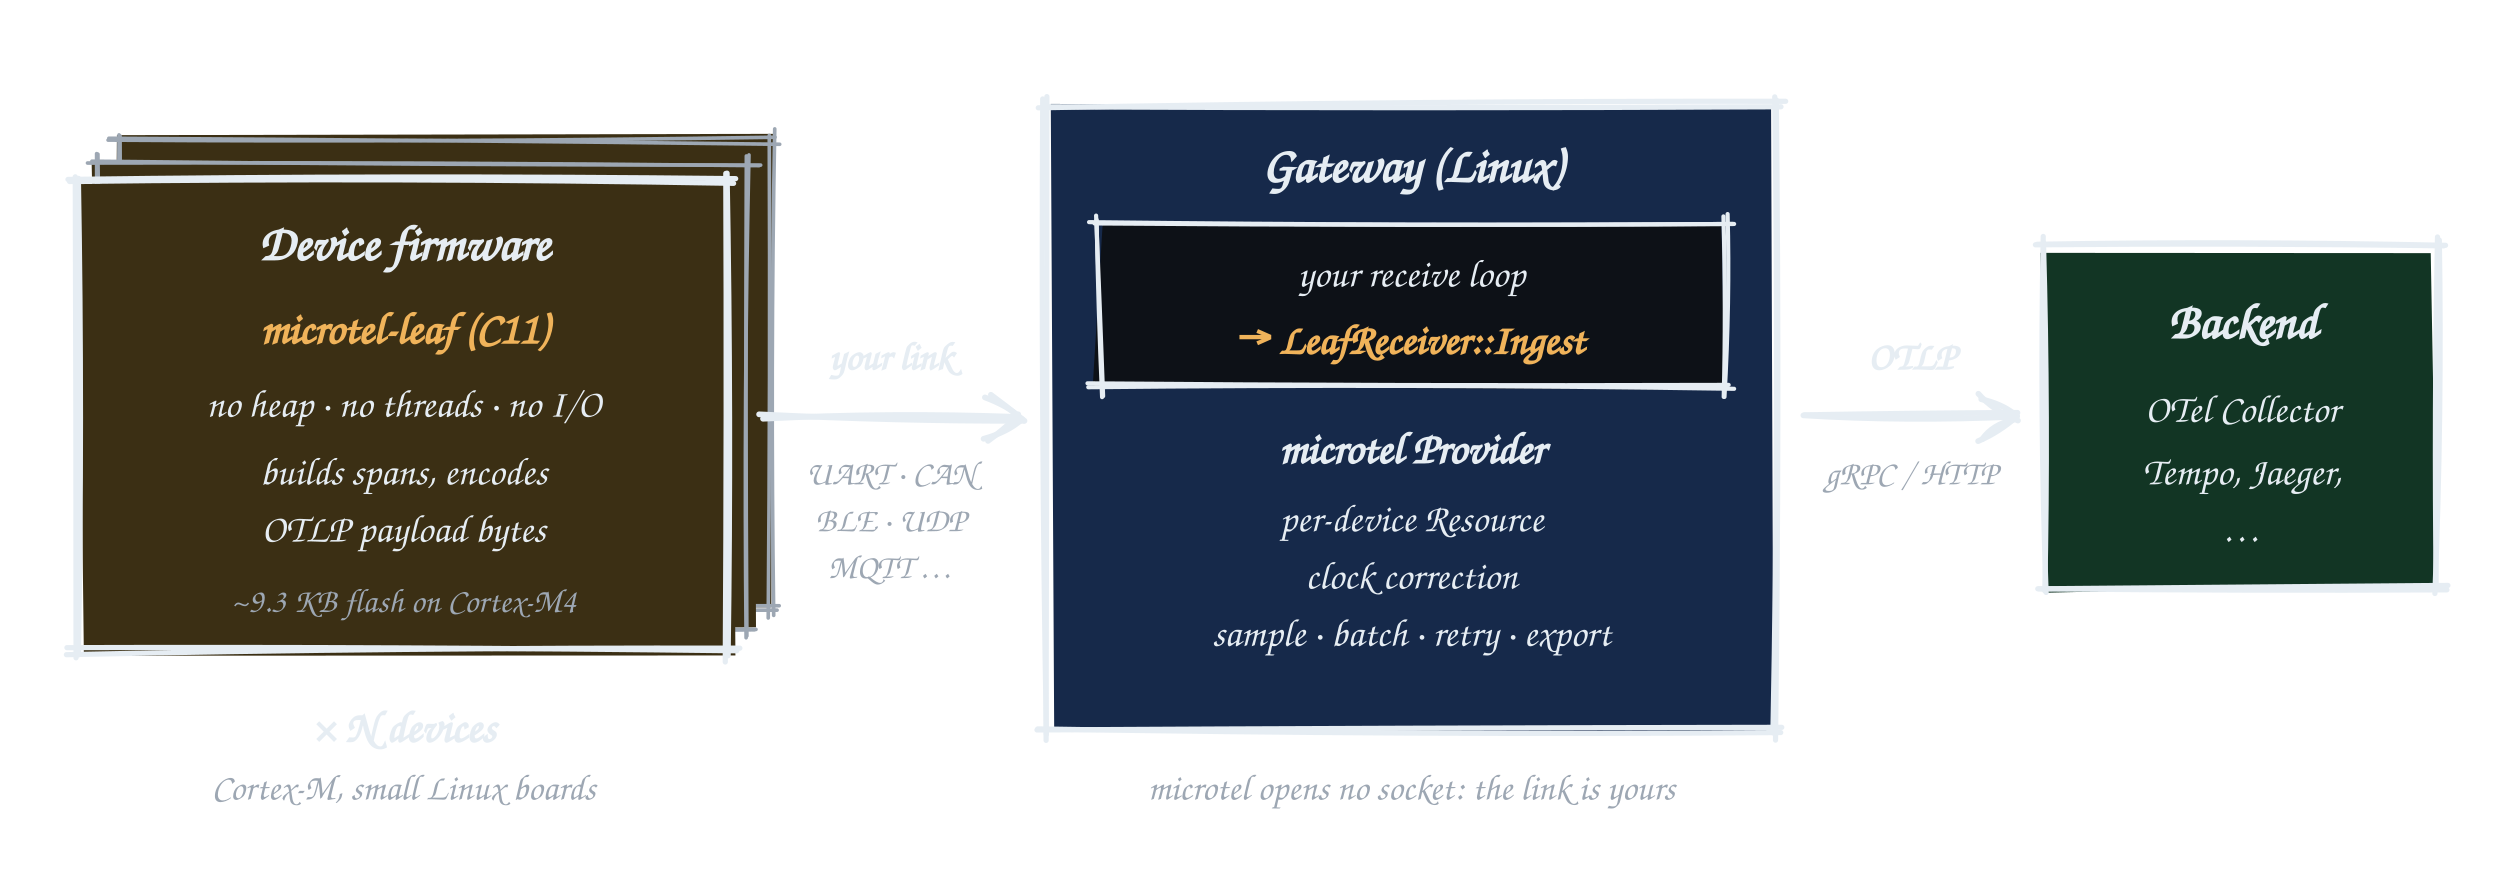
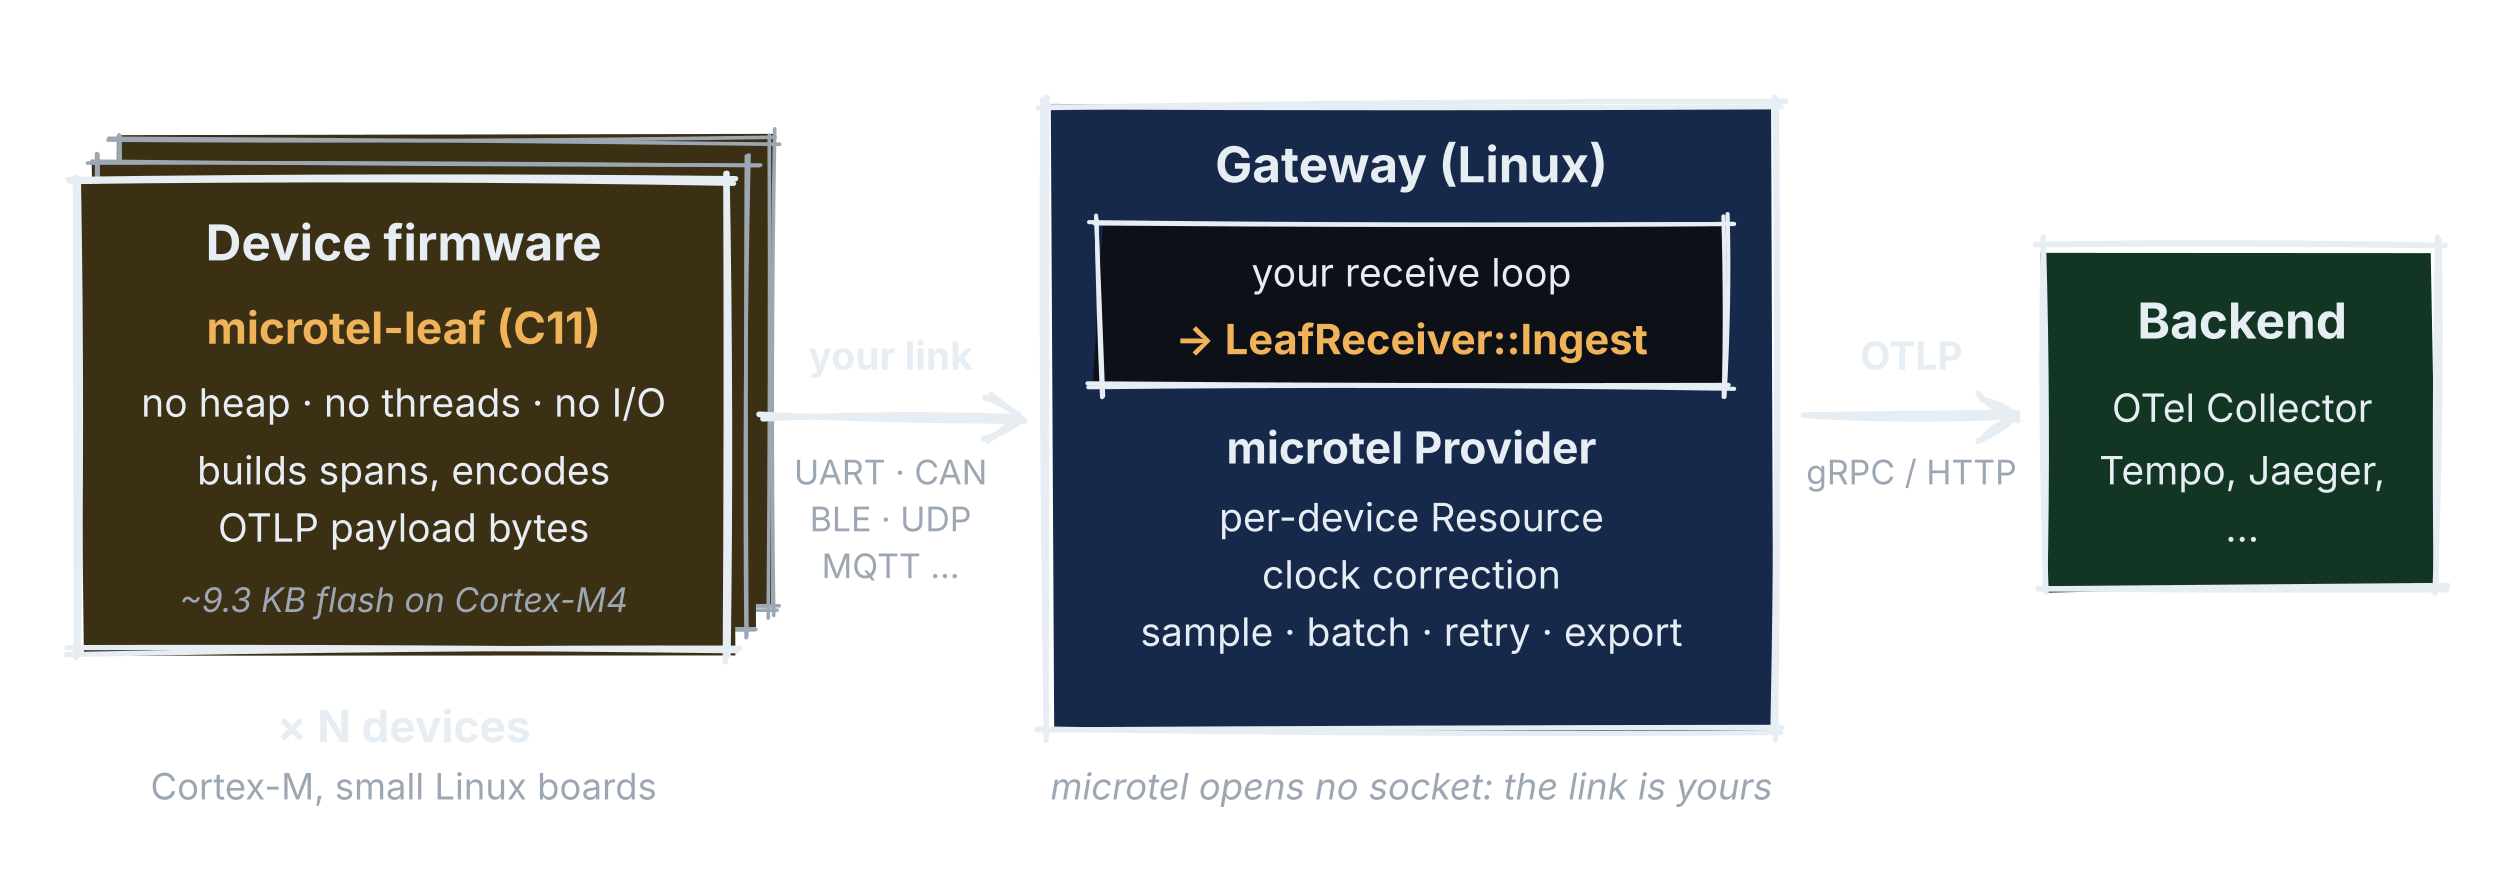
<svg xmlns="http://www.w3.org/2000/svg" viewBox="0 0 960 340" width="960" height="340" role="img" aria-label="Devices running microtel-leaf send OTLP payload bytes over their own link to a gateway running a microtel Provider with LeafReceiver, which exports to an OpenTelemetry backend">
-   <g font-family="'Virgil','Comic Neue','Comic Sans MS','Segoe Print','Bradley Hand','Chalkboard SE',cursive">
+   <g font-family="'Avenir Next','Segoe UI Variable','Segoe UI',Inter,'Helvetica Neue',Helvetica,Arial,sans-serif">
    <polygon points="44.9,51.9 296.9,51.4 296.2,233.2 43.3,234.0" fill="#3b2f14" />
    <path d="M41.5 53.8 Q169.2 54.7 297.6 52.7" fill="none" stroke="#9da7b3" stroke-width="1.4" stroke-linecap="round" />
    <path d="M41.8 53.1 Q170.9 53.8 299.4 55.4" fill="none" stroke="#9da7b3" stroke-width="1.4" stroke-linecap="round" />
    <path d="M297.5 49.5 Q295.8 141.3 297.1 236.3" fill="none" stroke="#9da7b3" stroke-width="1.4" stroke-linecap="round" />
    <path d="M295.4 52.0 Q295.8 144.1 295.0 237.3" fill="none" stroke="#9da7b3" stroke-width="1.4" stroke-linecap="round" />
    <path d="M299.2 232.6 Q171.2 232.5 41.6 233.1" fill="none" stroke="#9da7b3" stroke-width="1.4" stroke-linecap="round" />
    <path d="M298.4 234.3 Q171.9 234.7 42.9 233.4" fill="none" stroke="#9da7b3" stroke-width="1.4" stroke-linecap="round" />
    <path d="M45.2 237.2 Q46.6 143.8 46.1 52.2" fill="none" stroke="#9da7b3" stroke-width="1.4" stroke-linecap="round" />
    <path d="M47.5 235.8 Q45.1 143.8 45.7 51.8" fill="none" stroke="#9da7b3" stroke-width="1.4" stroke-linecap="round" />
    <polygon points="35.2,63.0 289.6,62.4 290.3,240.9 39.2,242.6" fill="#3b2f14" />
    <path d="M35.3 61.9 Q163.6 63.4 292.1 63.4" fill="none" stroke="#9da7b3" stroke-width="1.4" stroke-linecap="round" />
    <path d="M33.6 62.6 Q163.9 62.2 291.5 63.6" fill="none" stroke="#9da7b3" stroke-width="1.4" stroke-linecap="round" />
    <path d="M287.6 59.5 Q285.6 150.5 286.5 244.9" fill="none" stroke="#9da7b3" stroke-width="1.4" stroke-linecap="round" />
    <path d="M286.6 59.9 Q286.2 153.7 286.8 244.2" fill="none" stroke="#9da7b3" stroke-width="1.4" stroke-linecap="round" />
    <path d="M289.7 241.8 Q163.8 244.1 35.2 243.2" fill="none" stroke="#9da7b3" stroke-width="1.4" stroke-linecap="round" />
    <path d="M290.3 241.7 Q164.4 240.9 34.5 243.2" fill="none" stroke="#9da7b3" stroke-width="1.4" stroke-linecap="round" />
    <path d="M37.0 244.1 Q37.4 150.5 37.1 59.0" fill="none" stroke="#9da7b3" stroke-width="1.4" stroke-linecap="round" />
    <path d="M36.4 244.7 Q39.0 152.8 37.6 59.2" fill="none" stroke="#9da7b3" stroke-width="1.4" stroke-linecap="round" />
    <polygon points="30.1,70.7 281.1,67.3 282.4,251.7 32.2,251.8" fill="#3b2f14" />
    <path d="M26.7 69.7 Q152.3 68.1 281.7 70.4" fill="none" stroke="#e6edf3" stroke-width="2.0" stroke-linecap="round" />
    <path d="M26.1 68.9 Q152.1 67.2 282.5 68.6" fill="none" stroke="#e6edf3" stroke-width="2.0" stroke-linecap="round" />
    <path d="M278.7 66.6 Q279.1 158.8 278.5 254.2" fill="none" stroke="#e6edf3" stroke-width="2.0" stroke-linecap="round" />
    <path d="M279.2 66.5 Q280.9 161.3 279.6 251.8" fill="none" stroke="#e6edf3" stroke-width="2.0" stroke-linecap="round" />
    <path d="M282.9 249.9 Q153.6 248.3 25.7 248.7" fill="none" stroke="#e6edf3" stroke-width="2.0" stroke-linecap="round" />
    <path d="M284.1 248.9 Q154.9 248.6 25.5 251.4" fill="none" stroke="#e6edf3" stroke-width="2.0" stroke-linecap="round" />
    <path d="M30.1 251.5 Q31.7 160.9 30.1 68.5" fill="none" stroke="#e6edf3" stroke-width="2.0" stroke-linecap="round" />
    <path d="M29.2 252.6 Q29.2 161.4 28.9 67.9" fill="none" stroke="#e6edf3" stroke-width="2.0" stroke-linecap="round" />
    <text x="155" y="100" fill="#e6edf3" font-size="19" font-weight="bold" font-style="normal" text-anchor="middle">Device firmware</text>
    <text x="155" y="132" fill="#f0b35a" font-size="17" font-weight="bold" font-style="normal" text-anchor="middle">microtel-leaf (C11)</text>
    <text x="155" y="160" fill="#e6edf3" font-size="15" font-weight="normal" font-style="normal" text-anchor="middle">no heap · no threads · no I/O</text>
    <text x="155" y="186" fill="#e6edf3" font-size="15" font-weight="normal" font-style="normal" text-anchor="middle">builds spans, encodes</text>
    <text x="155" y="208" fill="#e6edf3" font-size="15" font-weight="normal" font-style="normal" text-anchor="middle">OTLP payload bytes</text>
    <text x="155" y="235" fill="#9da7b3" font-size="13" font-weight="normal" font-style="italic" text-anchor="middle">~9.3 KB flash on Cortex-M4</text>
    <text x="155" y="285" fill="#e6edf3" font-size="17" font-weight="bold" font-style="normal" text-anchor="middle">× N devices</text>
    <text x="155" y="307" fill="#9da7b3" font-size="14" font-weight="normal" font-style="normal" text-anchor="middle">Cortex-M, small Linux boards</text>
    <path d="M291.5 159.1 Q343.8 161.7 393.0 161.6" fill="none" stroke="#e6edf3" stroke-width="2.2" stroke-linecap="round" />
    <path d="M293.0 160.8 Q341.4 158.3 391.1 160.1" fill="none" stroke="#e6edf3" stroke-width="2.2" stroke-linecap="round" />
    <path d="M390.5 159.3 Q386.4 155.7 378.2 152.6" fill="none" stroke="#e6edf3" stroke-width="2.2" stroke-linecap="round" />
    <path d="M393.4 161.6 Q385.7 155.4 380.5 151.6" fill="none" stroke="#e6edf3" stroke-width="2.2" stroke-linecap="round" />
    <path d="M391.0 159.1 Q386.7 164.1 379.4 169.3" fill="none" stroke="#e6edf3" stroke-width="2.2" stroke-linecap="round" />
    <path d="M392.5 161.0 Q386.9 166.0 377.7 168.5" fill="none" stroke="#e6edf3" stroke-width="2.2" stroke-linecap="round" />
    <text x="342" y="142" fill="#e6edf3" font-size="15" font-weight="bold" font-style="normal" text-anchor="middle">your link</text>
    <text x="342" y="186" fill="#9da7b3" font-size="13" font-weight="normal" font-style="normal" text-anchor="middle">UART · CAN</text>
    <text x="342" y="204" fill="#9da7b3" font-size="13" font-weight="normal" font-style="normal" text-anchor="middle">BLE · UDP</text>
    <text x="342" y="222" fill="#9da7b3" font-size="13" font-weight="normal" font-style="normal" text-anchor="middle">MQTT …</text>
    <polygon points="403.5,39.9 680.1,41.7 681.0,281.8 404.8,279.4" fill="#16294a" />
    <path d="M398.7 41.4 Q540.6 38.7 685.7 38.9" fill="none" stroke="#e6edf3" stroke-width="2.0" stroke-linecap="round" />
    <path d="M400.3 41.0 Q544.2 41.7 683.9 41.0" fill="none" stroke="#e6edf3" stroke-width="2.0" stroke-linecap="round" />
    <path d="M681.5 37.2 Q683.2 160.0 680.8 281.4" fill="none" stroke="#e6edf3" stroke-width="2.0" stroke-linecap="round" />
    <path d="M682.1 38.4 Q683.4 160.0 681.8 284.2" fill="none" stroke="#e6edf3" stroke-width="2.0" stroke-linecap="round" />
    <path d="M684.2 279.3 Q540.1 279.5 398.2 280.3" fill="none" stroke="#e6edf3" stroke-width="2.0" stroke-linecap="round" />
    <path d="M683.8 281.3 Q541.5 282.4 398.5 279.9" fill="none" stroke="#e6edf3" stroke-width="2.0" stroke-linecap="round" />
    <path d="M401.7 284.3 Q402.0 158.6 402.0 37.1" fill="none" stroke="#e6edf3" stroke-width="2.0" stroke-linecap="round" />
    <path d="M401.8 282.0 Q399.7 159.9 400.4 38.0" fill="none" stroke="#e6edf3" stroke-width="2.0" stroke-linecap="round" />
    <text x="542" y="70" fill="#e6edf3" font-size="19" font-weight="bold" font-style="normal" text-anchor="middle">Gateway (Linux)</text>
    <polygon points="423.4,86.3 661.0,86.1 662.3,149.7 419.6,148.4" fill="#0d1117" />
    <path d="M418.2 85.3 Q542.3 86.8 665.9 86.0" fill="none" stroke="#e6edf3" stroke-width="1.6" stroke-linecap="round" />
    <path d="M420.3 85.8 Q542.9 86.8 665.4 86.0" fill="none" stroke="#e6edf3" stroke-width="1.6" stroke-linecap="round" />
    <path d="M661.8 83.1 Q662.8 119.4 661.9 152.4" fill="none" stroke="#e6edf3" stroke-width="1.6" stroke-linecap="round" />
    <path d="M663.4 82.2 Q664.3 115.7 662.2 152.4" fill="none" stroke="#e6edf3" stroke-width="1.6" stroke-linecap="round" />
    <path d="M663.8 147.8 Q538.8 148.2 417.6 147.2" fill="none" stroke="#e6edf3" stroke-width="1.6" stroke-linecap="round" />
    <path d="M665.9 149.3 Q542.6 147.4 417.9 148.7" fill="none" stroke="#e6edf3" stroke-width="1.6" stroke-linecap="round" />
    <path d="M423.2 152.5 Q421.7 118.4 421.1 84.4" fill="none" stroke="#e6edf3" stroke-width="1.6" stroke-linecap="round" />
    <path d="M423.6 152.1 Q422.3 116.7 420.9 82.8" fill="none" stroke="#e6edf3" stroke-width="1.6" stroke-linecap="round" />
    <text x="542" y="110" fill="#e6edf3" font-size="15" font-weight="normal" font-style="normal" text-anchor="middle">your receive loop</text>
    <text x="542" y="136" fill="#f0b35a" font-size="16" font-weight="bold" font-style="normal" text-anchor="middle">→ LeafReceiver::Ingest</text>
    <text x="542" y="178" fill="#e6edf3" font-size="17" font-weight="bold" font-style="normal" text-anchor="middle">microtel Provider</text>
    <text x="542" y="204" fill="#e6edf3" font-size="15" font-weight="normal" font-style="normal" text-anchor="middle">per-device Resource</text>
    <text x="542" y="226" fill="#e6edf3" font-size="15" font-weight="normal" font-style="normal" text-anchor="middle">clock correction</text>
    <text x="542" y="248" fill="#e6edf3" font-size="15" font-weight="normal" font-style="normal" text-anchor="middle">sample · batch · retry · export</text>
    <text x="542" y="307" fill="#9da7b3" font-size="14" font-weight="normal" font-style="italic" text-anchor="middle">microtel opens no socket: the link is yours</text>
    <path d="M693.0 159.4 Q734.1 158.7 774.7 158.5" fill="none" stroke="#e6edf3" stroke-width="2.2" stroke-linecap="round" />
    <path d="M692.5 159.5 Q731.5 161.9 774.4 160.0" fill="none" stroke="#e6edf3" stroke-width="2.2" stroke-linecap="round" />
    <path d="M774.9 161.5 Q765.3 157.6 759.7 151.2" fill="none" stroke="#e6edf3" stroke-width="2.2" stroke-linecap="round" />
    <path d="M773.3 158.8 Q768.4 155.0 760.8 153.3" fill="none" stroke="#e6edf3" stroke-width="2.2" stroke-linecap="round" />
    <path d="M772.9 161.3 Q765.2 163.0 761.2 168.6" fill="none" stroke="#e6edf3" stroke-width="2.2" stroke-linecap="round" />
    <path d="M774.6 159.8 Q767.7 165.9 759.6 169.4" fill="none" stroke="#e6edf3" stroke-width="2.2" stroke-linecap="round" />
    <text x="734" y="142" fill="#e6edf3" font-size="15" font-weight="bold" font-style="normal" text-anchor="middle">OTLP</text>
    <text x="734" y="186" fill="#9da7b3" font-size="13" font-weight="normal" font-style="normal" text-anchor="middle">gRPC / HTTP</text>
    <polygon points="783.5,97.1 933.4,97.2 935.7,224.0 786.3,227.6" fill="#123524" />
    <path d="M782.3 93.8 Q859.0 92.5 939.1 94.2" fill="none" stroke="#e6edf3" stroke-width="2.0" stroke-linecap="round" />
    <path d="M781.6 94.0 Q861.1 93.3 938.4 94.4" fill="none" stroke="#e6edf3" stroke-width="2.0" stroke-linecap="round" />
    <path d="M936.0 91.0 Q934.7 156.6 935.5 226.5" fill="none" stroke="#e6edf3" stroke-width="2.0" stroke-linecap="round" />
    <path d="M936.7 92.2 Q937.8 158.3 935.0 227.9" fill="none" stroke="#e6edf3" stroke-width="2.0" stroke-linecap="round" />
    <path d="M940.0 224.8 Q861.0 225.5 783.0 226.1" fill="none" stroke="#e6edf3" stroke-width="2.0" stroke-linecap="round" />
    <path d="M939.6 226.5 Q862.0 226.9 782.5 226.1" fill="none" stroke="#e6edf3" stroke-width="2.0" stroke-linecap="round" />
    <path d="M785.7 227.5 Q783.2 160.2 784.6 90.8" fill="none" stroke="#e6edf3" stroke-width="2.0" stroke-linecap="round" />
    <path d="M785.2 226.9 Q786.6 160.8 784.7 93.1" fill="none" stroke="#e6edf3" stroke-width="2.0" stroke-linecap="round" />
    <text x="861" y="130" fill="#e6edf3" font-size="19" font-weight="bold" font-style="normal" text-anchor="middle">Backend</text>
    <text x="861" y="162" fill="#e6edf3" font-size="15" font-weight="normal" font-style="normal" text-anchor="middle">OTel Collector</text>
    <text x="861" y="186" fill="#e6edf3" font-size="15" font-weight="normal" font-style="normal" text-anchor="middle">Tempo, Jaeger,</text>
    <text x="861" y="208" fill="#e6edf3" font-size="15" font-weight="normal" font-style="normal" text-anchor="middle">…</text>
  </g>
</svg>
